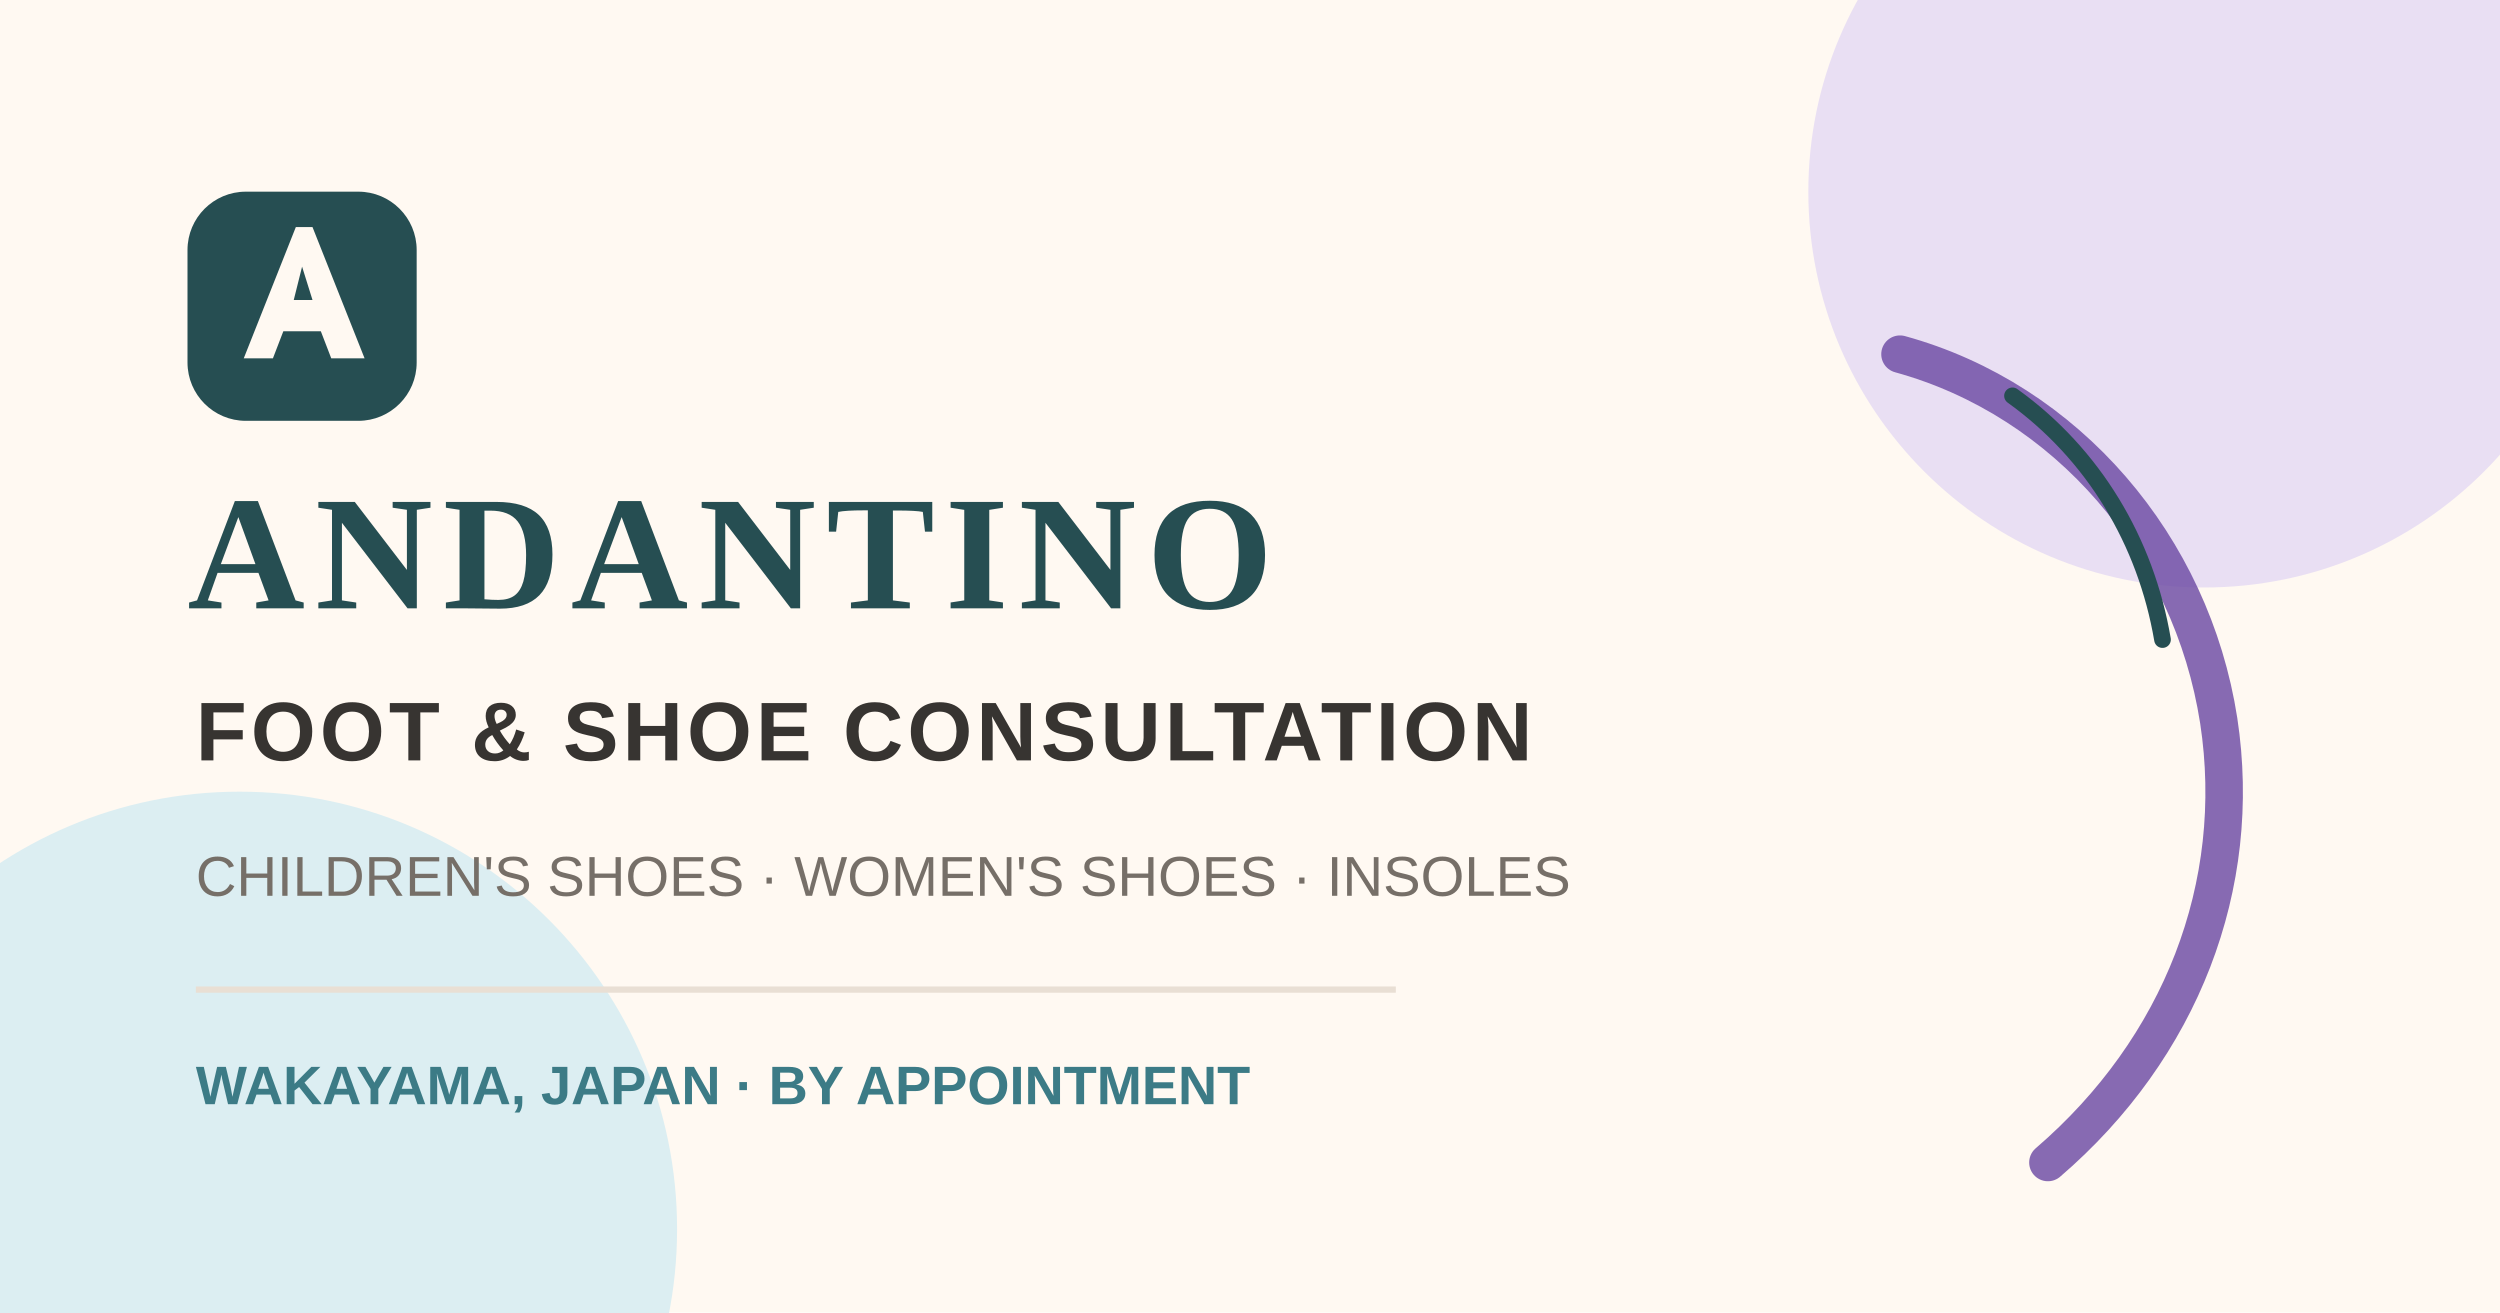
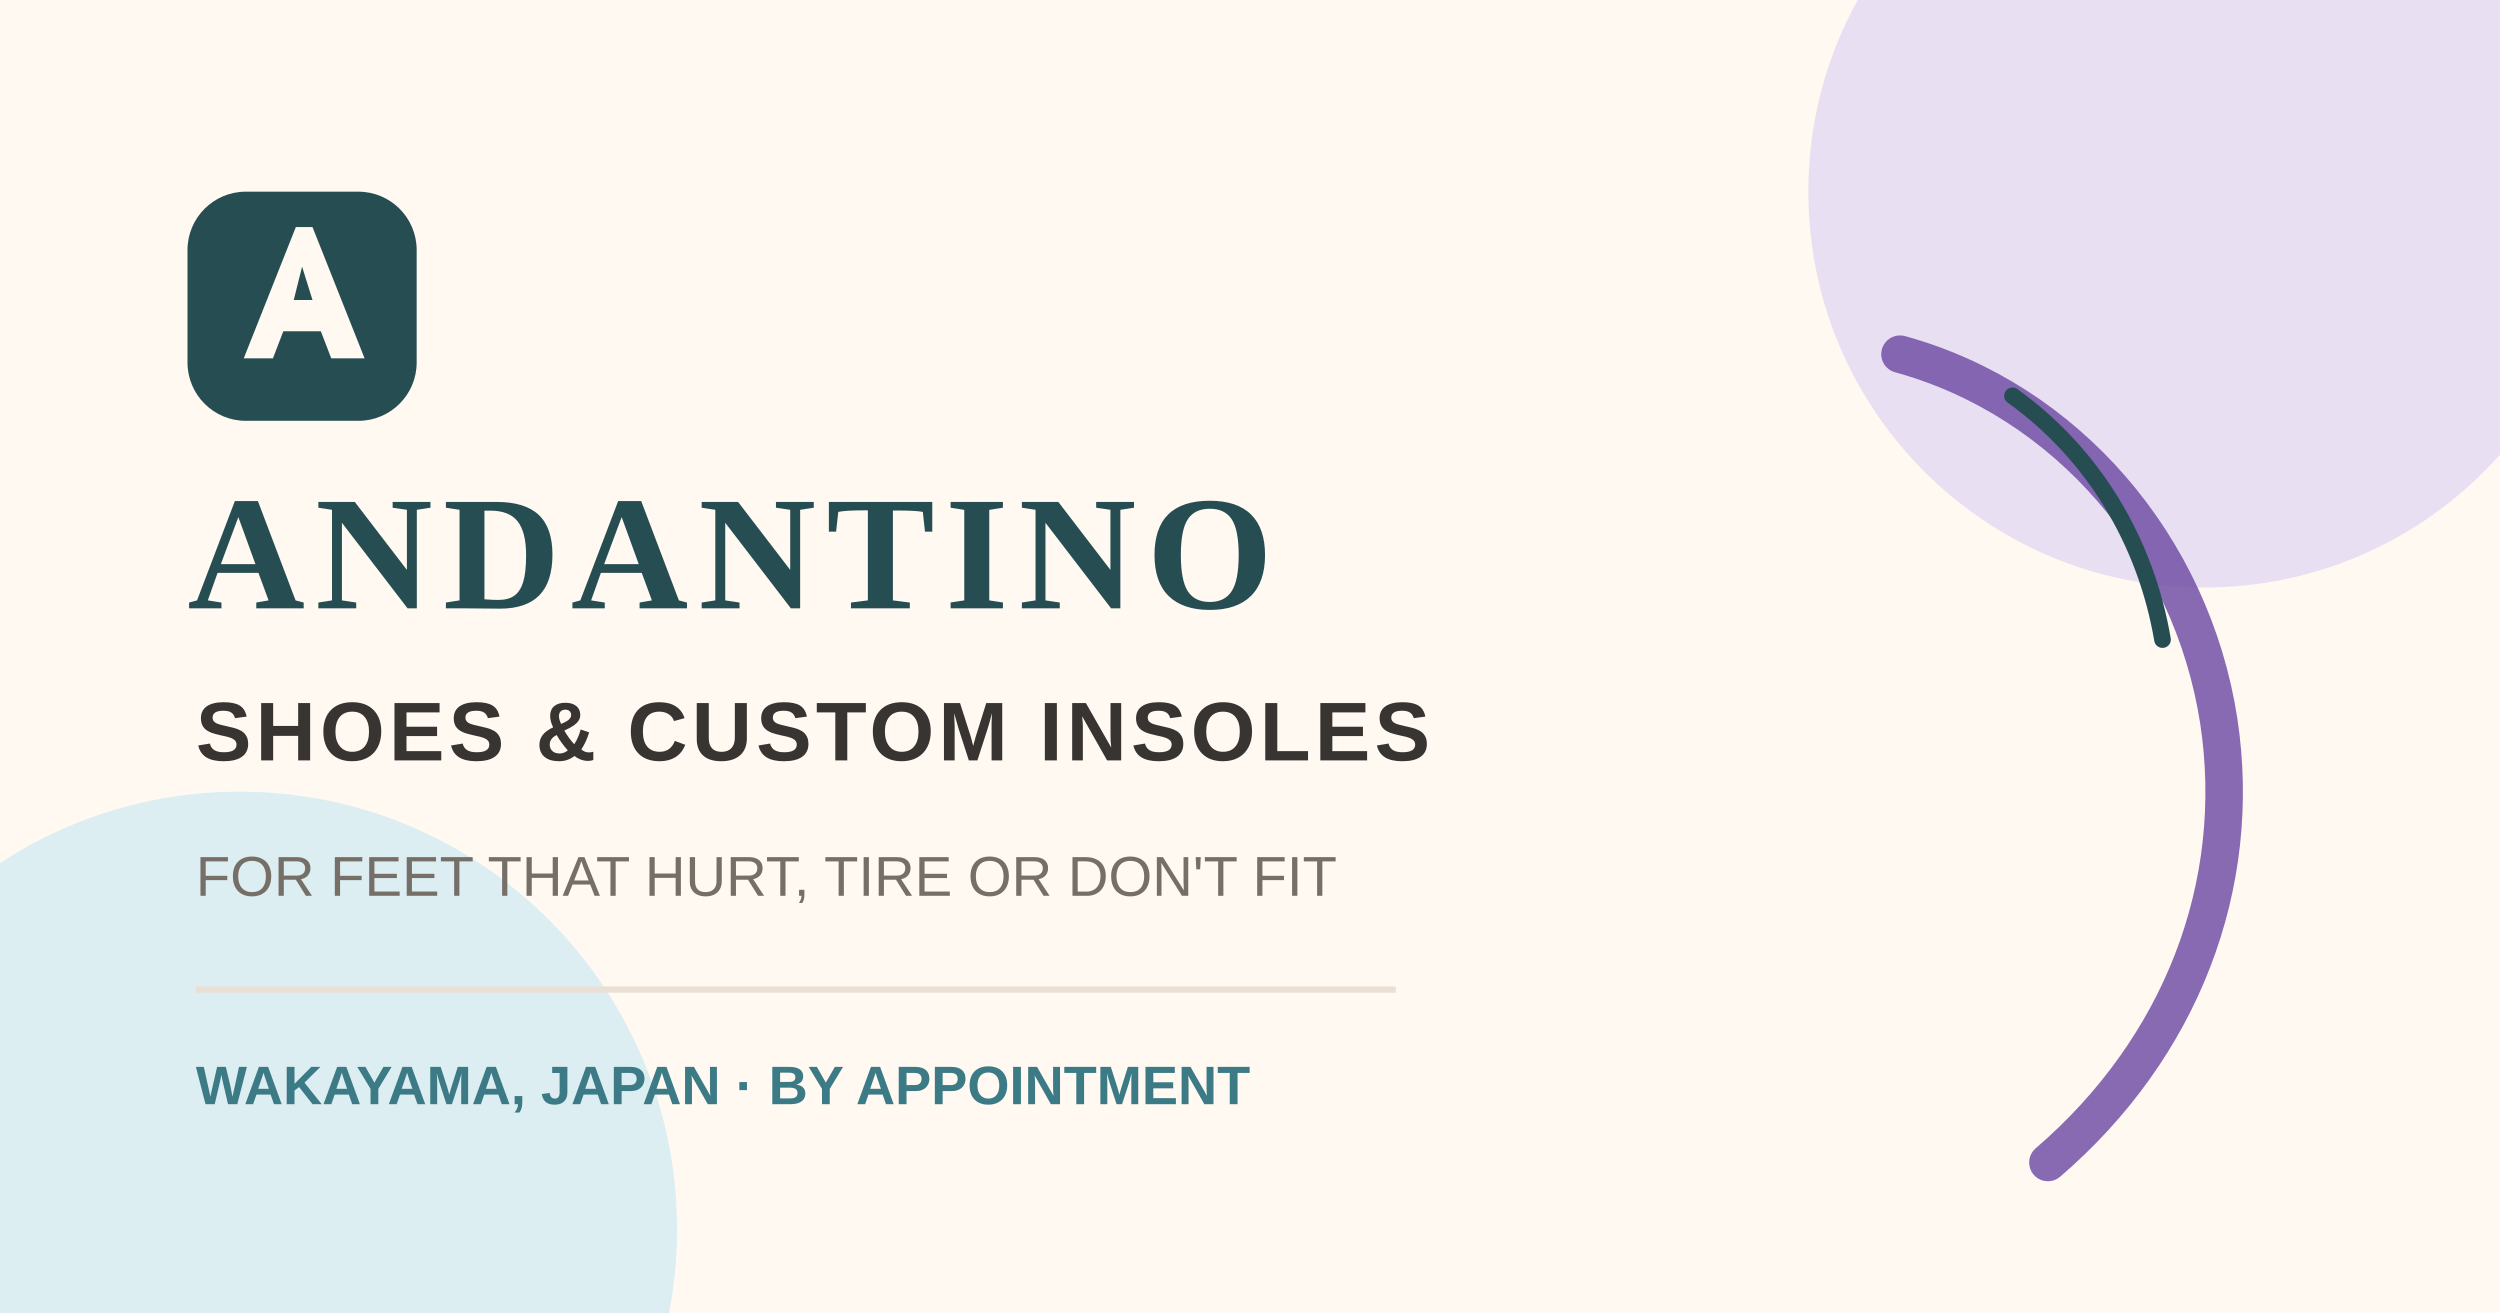
<svg xmlns="http://www.w3.org/2000/svg" width="1200" height="630" viewBox="0 0 1200 630" role="img" aria-labelledby="title desc">
  <rect width="1200" height="630" fill="#fff9f2" />
  <circle cx="1058" cy="92" r="190" fill="#e9dff3" />
  <circle cx="115" cy="590" r="210" fill="#dceef2" />
  <path d="M912 170c80 22 140 92 153 176 12 79-18 157-82 212" fill="none" stroke="#6d4aa3" stroke-width="18" stroke-linecap="round" opacity=".82" />
  <path d="M966 190c39 28 64 70 72 117" fill="none" stroke="#264e52" stroke-width="8" stroke-linecap="round" />
  <rect x="90" y="92" width="110" height="110" rx="28" fill="#264e52" />
  <path d="m117 172 25-63h8l25 63h-16l-5-13h-18l-5 13zm24-28h9l-5-16z" fill="#fff9f2" />
  <text x="90" y="292" fill="#264e52" font-size="78" font-family="Georgia, 'Times New Roman', serif" font-weight="700" letter-spacing="5">ANDANTINO</text>
-   <text x="94" y="365" fill="#373431" font-size="40" font-family="Arial, sans-serif" font-weight="700" letter-spacing="2">FOOT &amp; SHOE CONSULTATION</text>
-   <text x="94" y="430" fill="#766f68" font-size="27" font-family="Arial, sans-serif">CHILDREN'S SHOES · WOMEN'S SHOES · INSOLES</text>
+   <text x="94" y="365" fill="#373431" font-size="40" font-family="Arial, sans-serif" font-weight="700" letter-spacing="2">SHOES &amp; CUSTOM INSOLES</text>
+   <text x="94" y="430" fill="#766f68" font-size="27" font-family="Arial, sans-serif">FOR FEET THAT HURT, TIRE OR DON'T FIT</text>
  <line x1="94" y1="475" x2="670" y2="475" stroke="#e9dfd4" stroke-width="3" />
  <text x="94" y="530" fill="#3c7b86" font-size="26" font-family="Arial, sans-serif" font-weight="700">WAKAYAMA, JAPAN · BY APPOINTMENT</text>
</svg>
